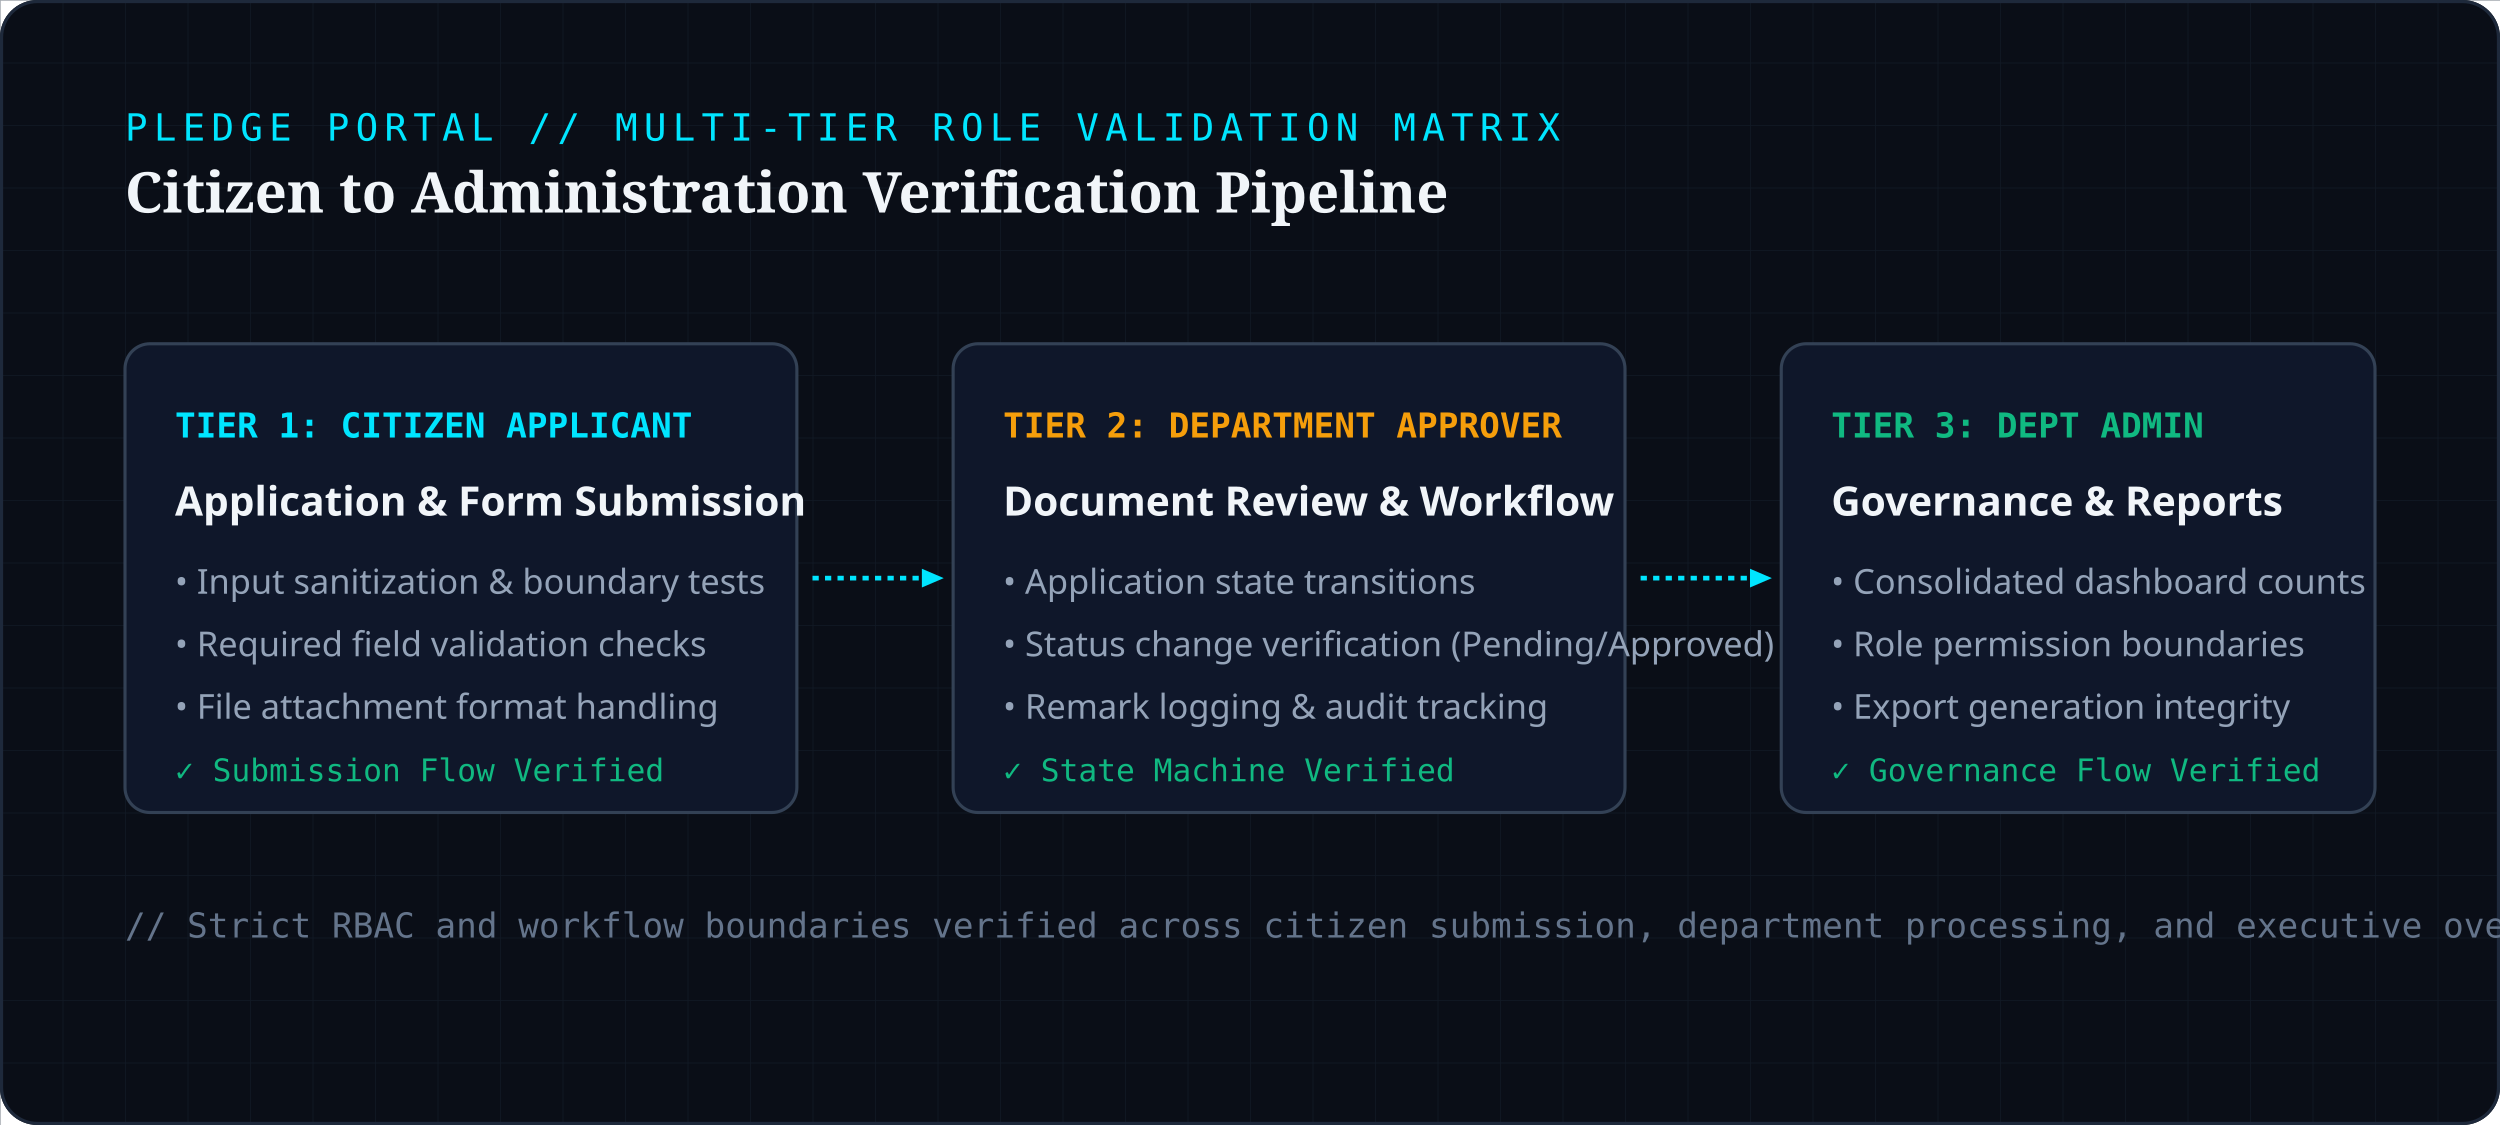
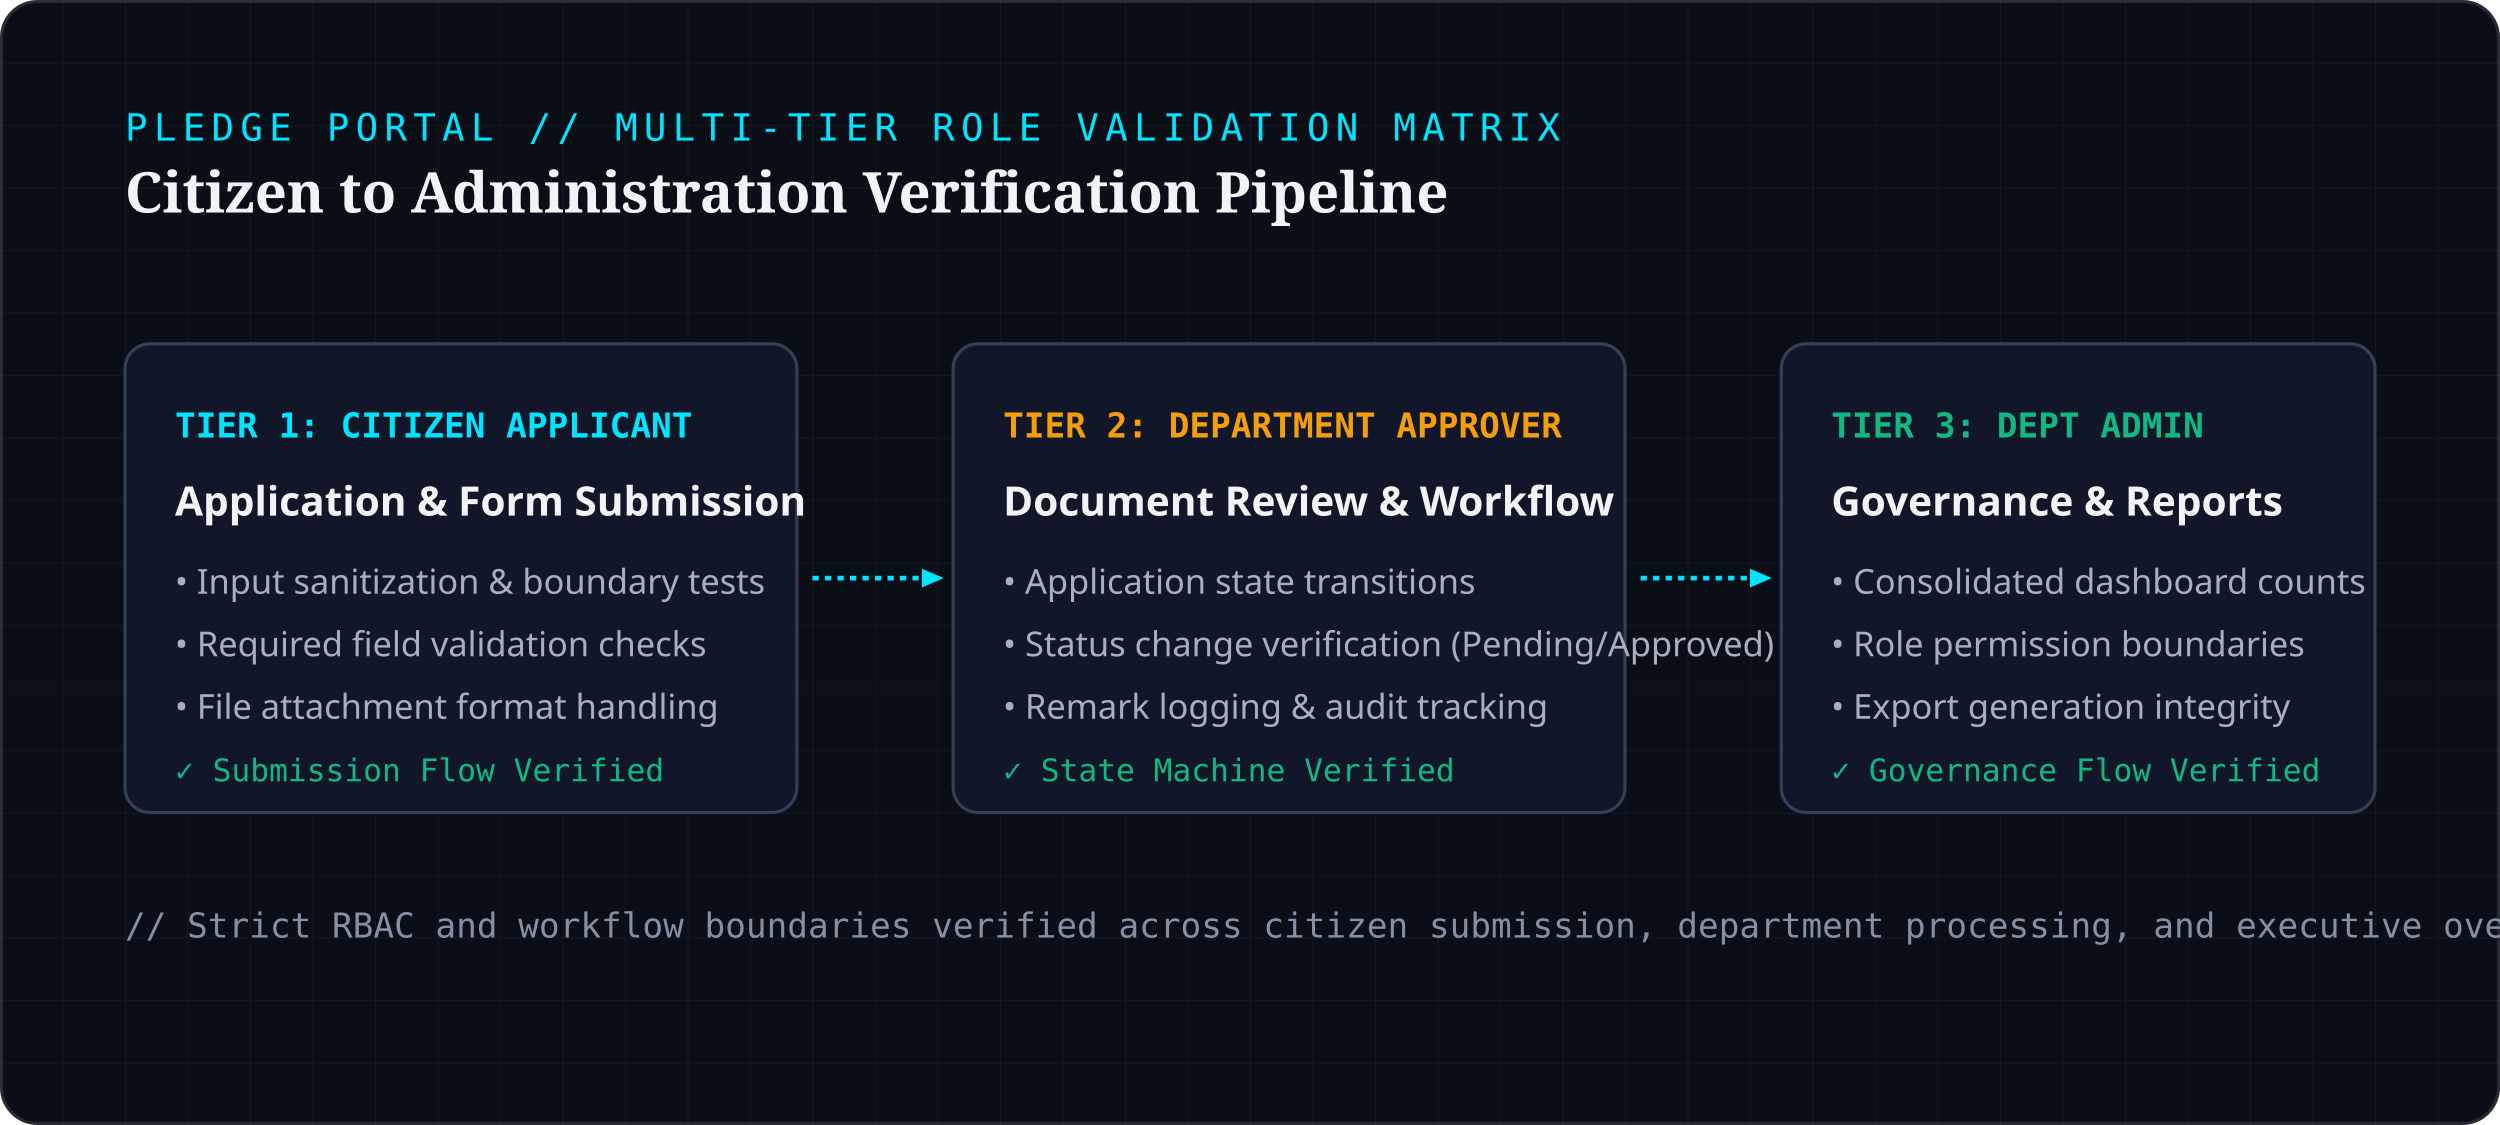
- <svg xmlns="http://www.w3.org/2000/svg" viewBox="0 0 800 360" width="100%" height="100%" fill="none">
-   <rect width="800" height="360" rx="12" fill="#0A0E17" />
-   <rect x="0.5" y="0.5" width="799" height="359" rx="11.5" stroke="#1E293B" />
+ <svg xmlns="http://www.w3.org/2000/svg" viewBox="0 0 800 360" fill="none">
+   <style>
+ .dg-f-text{fill:var(--dg-text,#f1f3f7)}.dg-f-text2{fill:var(--dg-text-2,#a8afbf)}.dg-f-text3{fill:var(--dg-text-3,#8590a4)}
+ .dg-f-line{fill:var(--dg-line,rgba(255,255,255,.28))}.dg-f-panel{fill:var(--dg-panel,rgba(255,255,255,.03))}
+ .dg-f-surface{fill:var(--dg-surface,#111728)}.dg-f-bg{fill:var(--dg-bg,#0a0e17)}
+ .dg-f-accent{fill:var(--dg-accent,#00e5ff)}.dg-f-accent-soft{fill:var(--dg-accent-soft,rgba(0,229,255,.07))}
+ .dg-f-ok{fill:var(--dg-ok,#10b981)}.dg-f-warn{fill:var(--dg-warn,#f59e0b)}
+ .dg-s-line{stroke:var(--dg-line,rgba(255,255,255,.28))}.dg-s-line-soft{stroke:var(--dg-line-soft,rgba(255,255,255,.12))}
+ .dg-s-line-strong{stroke:var(--dg-line-strong,#334155)}.dg-s-accent{stroke:var(--dg-accent,#00e5ff)}
+ .dg-s-ok{stroke:var(--dg-ok,#10b981)}.dg-s-text2{stroke:var(--dg-text-2,#a8afbf)}
+ 
+ </style>
+   <rect class="dg-f-bg" width="800" height="360" rx="12" />
+   <rect class="dg-s-line-soft" x="0.5" y="0.5" width="799" height="359" rx="11.5" />
  <defs>
-     <pattern id="grid2" width="20" height="20" patternUnits="userSpaceOnUse">
-       <path d="M 20 0 L 0 0 0 20" fill="none" stroke="#1E293B" stroke-width="0.5" opacity="0.4" />
+     <pattern id="pledge-multi-role-testing-grid2" width="20" height="20" patternUnits="userSpaceOnUse">
+       <path class="dg-s-line-soft" d="M 20 0 L 0 0 0 20" fill="none" stroke-width="0.5" opacity="0.4" />
    </pattern>
  </defs>
-   <rect width="800" height="360" fill="url(#grid2)" />
-   <text x="40" y="45" fill="#00E5FF" font-family="monospace" font-size="12" letter-spacing="2">PLEDGE PORTAL // MULTI-TIER ROLE VALIDATION MATRIX</text>
-   <text x="40" y="68" fill="#F1F5F9" font-family="serif" font-size="18" font-weight="bold">Citizen to Administration Verification Pipeline</text>
+   <rect width="800" height="360" fill="url(#pledge-multi-role-testing-grid2)" />
+   <text class="dg-f-accent" x="40" y="45" font-family="monospace" font-size="12" letter-spacing="2">PLEDGE PORTAL // MULTI-TIER ROLE VALIDATION MATRIX</text>
+   <text class="dg-f-text" x="40" y="68" font-family="serif" font-size="18" font-weight="bold">Citizen to Administration Verification Pipeline</text>
  <g transform="translate(40, 110)">
-     <rect width="215" height="150" rx="8" fill="#0F172A" stroke="#334155" stroke-width="1" />
-     <text x="16" y="30" fill="#00E5FF" font-family="monospace" font-size="11" font-weight="bold">TIER 1: CITIZEN APPLICANT</text>
-     <text x="16" y="55" fill="#F1F5F9" font-family="sans-serif" font-size="13" font-weight="600">Application &amp; Form Submission</text>
-     <text x="16" y="80" fill="#94A3B8" font-family="sans-serif" font-size="11">• Input sanitization &amp; boundary tests</text>
-     <text x="16" y="100" fill="#94A3B8" font-family="sans-serif" font-size="11">• Required field validation checks</text>
-     <text x="16" y="120" fill="#94A3B8" font-family="sans-serif" font-size="11">• File attachment format handling</text>
-     <text x="16" y="140" fill="#10B981" font-family="monospace" font-size="10">✓ Submission Flow Verified</text>
+     <rect class="dg-f-surface dg-s-line-strong" width="215" height="150" rx="8" stroke-width="1" />
+     <text class="dg-f-accent" x="16" y="30" font-family="monospace" font-size="11" font-weight="bold">TIER 1: CITIZEN APPLICANT</text>
+     <text class="dg-f-text" x="16" y="55" font-family="sans-serif" font-size="13" font-weight="600">Application &amp; Form Submission</text>
+     <text class="dg-f-text2" x="16" y="80" font-family="sans-serif" font-size="11">• Input sanitization &amp; boundary tests</text>
+     <text class="dg-f-text2" x="16" y="100" font-family="sans-serif" font-size="11">• Required field validation checks</text>
+     <text class="dg-f-text2" x="16" y="120" font-family="sans-serif" font-size="11">• File attachment format handling</text>
+     <text class="dg-f-ok" x="16" y="140" font-family="monospace" font-size="10">✓ Submission Flow Verified</text>
  </g>
-   <path d="M 260 185 L 295 185" stroke="#00E5FF" stroke-width="1.5" stroke-dasharray="2 2" />
-   <polygon points="295,182 302,185 295,188" fill="#00E5FF" />
+   <path class="dg-s-accent" d="M 260 185 L 295 185" stroke-width="1.5" stroke-dasharray="2 2" />
+   <polygon class="dg-f-accent" points="295,182 302,185 295,188" />
  <g transform="translate(305, 110)">
-     <rect width="215" height="150" rx="8" fill="#0F172A" stroke="#334155" stroke-width="1" />
-     <text x="16" y="30" fill="#F59E0B" font-family="monospace" font-size="11" font-weight="bold">TIER 2: DEPARTMENT APPROVER</text>
-     <text x="16" y="55" fill="#F1F5F9" font-family="sans-serif" font-size="13" font-weight="600">Document Review &amp; Workflow</text>
-     <text x="16" y="80" fill="#94A3B8" font-family="sans-serif" font-size="11">• Application state transitions</text>
-     <text x="16" y="100" fill="#94A3B8" font-family="sans-serif" font-size="11">• Status change verification (Pending/Approved)</text>
-     <text x="16" y="120" fill="#94A3B8" font-family="sans-serif" font-size="11">• Remark logging &amp; audit tracking</text>
-     <text x="16" y="140" fill="#10B981" font-family="monospace" font-size="10">✓ State Machine Verified</text>
+     <rect class="dg-f-surface dg-s-line-strong" width="215" height="150" rx="8" stroke-width="1" />
+     <text class="dg-f-warn" x="16" y="30" font-family="monospace" font-size="11" font-weight="bold">TIER 2: DEPARTMENT APPROVER</text>
+     <text class="dg-f-text" x="16" y="55" font-family="sans-serif" font-size="13" font-weight="600">Document Review &amp; Workflow</text>
+     <text class="dg-f-text2" x="16" y="80" font-family="sans-serif" font-size="11">• Application state transitions</text>
+     <text class="dg-f-text2" x="16" y="100" font-family="sans-serif" font-size="11">• Status change verification (Pending/Approved)</text>
+     <text class="dg-f-text2" x="16" y="120" font-family="sans-serif" font-size="11">• Remark logging &amp; audit tracking</text>
+     <text class="dg-f-ok" x="16" y="140" font-family="monospace" font-size="10">✓ State Machine Verified</text>
  </g>
-   <path d="M 525 185 L 560 185" stroke="#00E5FF" stroke-width="1.5" stroke-dasharray="2 2" />
-   <polygon points="560,182 567,185 560,188" fill="#00E5FF" />
+   <path class="dg-s-accent" d="M 525 185 L 560 185" stroke-width="1.5" stroke-dasharray="2 2" />
+   <polygon class="dg-f-accent" points="560,182 567,185 560,188" />
  <g transform="translate(570, 110)">
-     <rect width="190" height="150" rx="8" fill="#0F172A" stroke="#334155" stroke-width="1" />
-     <text x="16" y="30" fill="#10B981" font-family="monospace" font-size="11" font-weight="bold">TIER 3: DEPT ADMIN</text>
-     <text x="16" y="55" fill="#F1F5F9" font-family="sans-serif" font-size="13" font-weight="600">Governance &amp; Reports</text>
-     <text x="16" y="80" fill="#94A3B8" font-family="sans-serif" font-size="11">• Consolidated dashboard counts</text>
-     <text x="16" y="100" fill="#94A3B8" font-family="sans-serif" font-size="11">• Role permission boundaries</text>
-     <text x="16" y="120" fill="#94A3B8" font-family="sans-serif" font-size="11">• Export generation integrity</text>
-     <text x="16" y="140" fill="#10B981" font-family="monospace" font-size="10">✓ Governance Flow Verified</text>
+     <rect class="dg-f-surface dg-s-line-strong" width="190" height="150" rx="8" stroke-width="1" />
+     <text class="dg-f-ok" x="16" y="30" font-family="monospace" font-size="11" font-weight="bold">TIER 3: DEPT ADMIN</text>
+     <text class="dg-f-text" x="16" y="55" font-family="sans-serif" font-size="13" font-weight="600">Governance &amp; Reports</text>
+     <text class="dg-f-text2" x="16" y="80" font-family="sans-serif" font-size="11">• Consolidated dashboard counts</text>
+     <text class="dg-f-text2" x="16" y="100" font-family="sans-serif" font-size="11">• Role permission boundaries</text>
+     <text class="dg-f-text2" x="16" y="120" font-family="sans-serif" font-size="11">• Export generation integrity</text>
+     <text class="dg-f-ok" x="16" y="140" font-family="monospace" font-size="10">✓ Governance Flow Verified</text>
  </g>
-   <text x="40" y="300" fill="#64748B" font-family="monospace" font-size="11">// Strict RBAC and workflow boundaries verified across citizen submission, department processing, and executive oversight</text>
+   <text class="dg-f-text3" x="40" y="300" font-family="monospace" font-size="11">// Strict RBAC and workflow boundaries verified across citizen submission, department processing, and executive oversight</text>
</svg>
